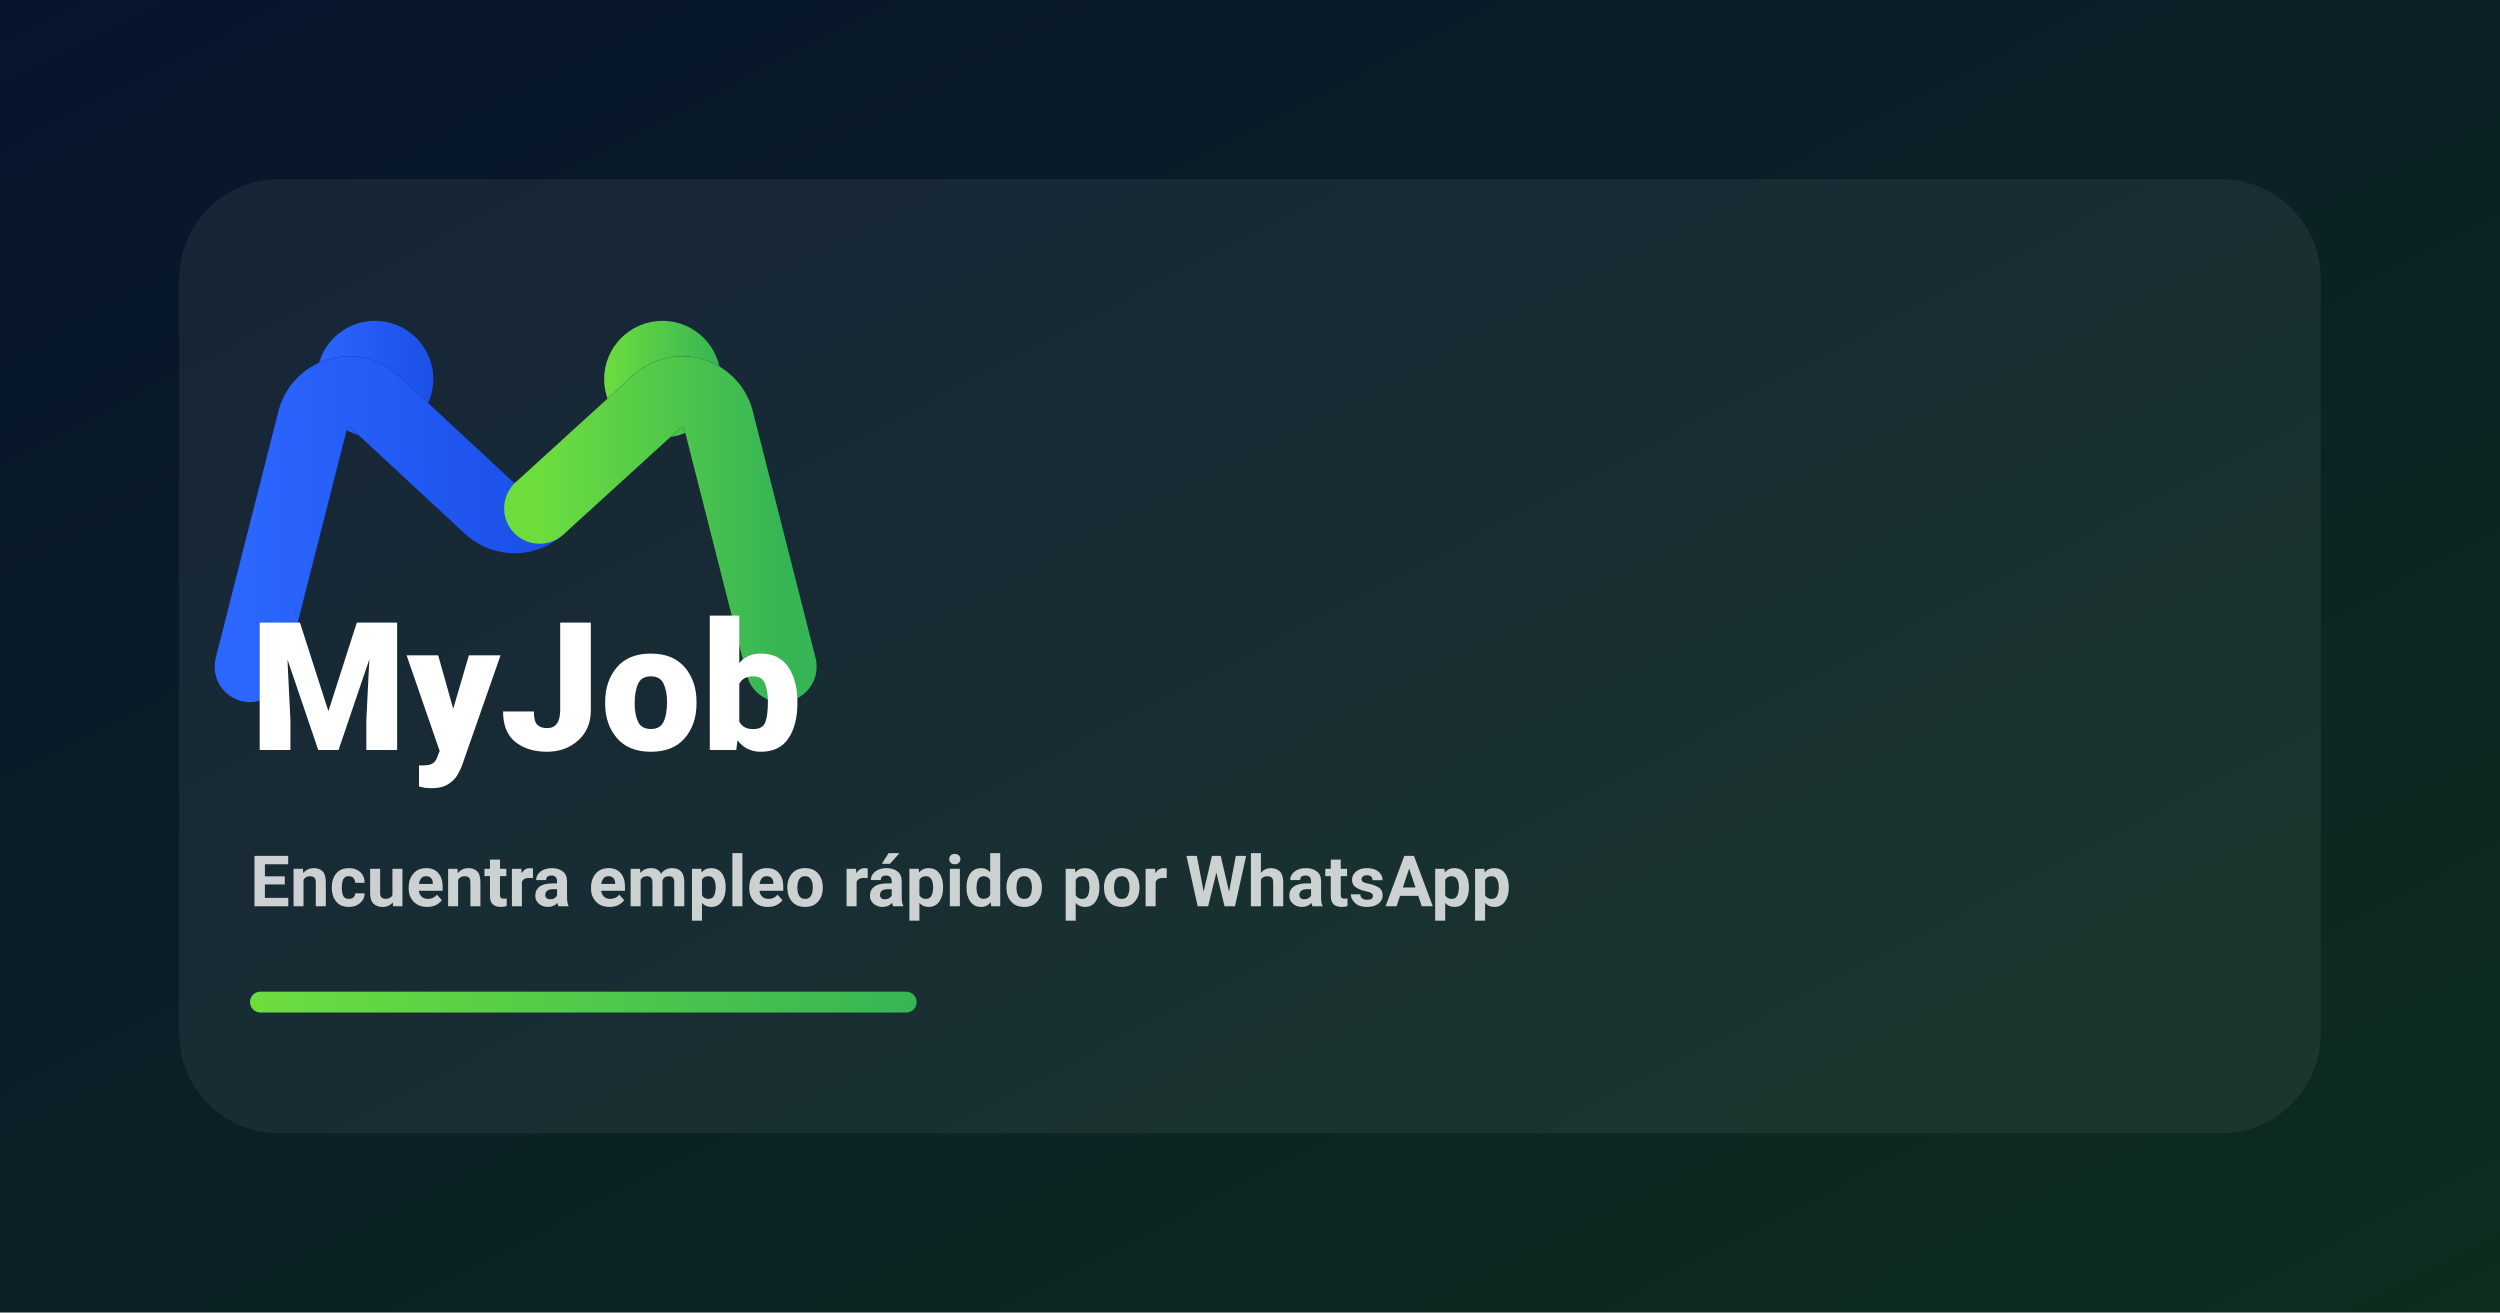
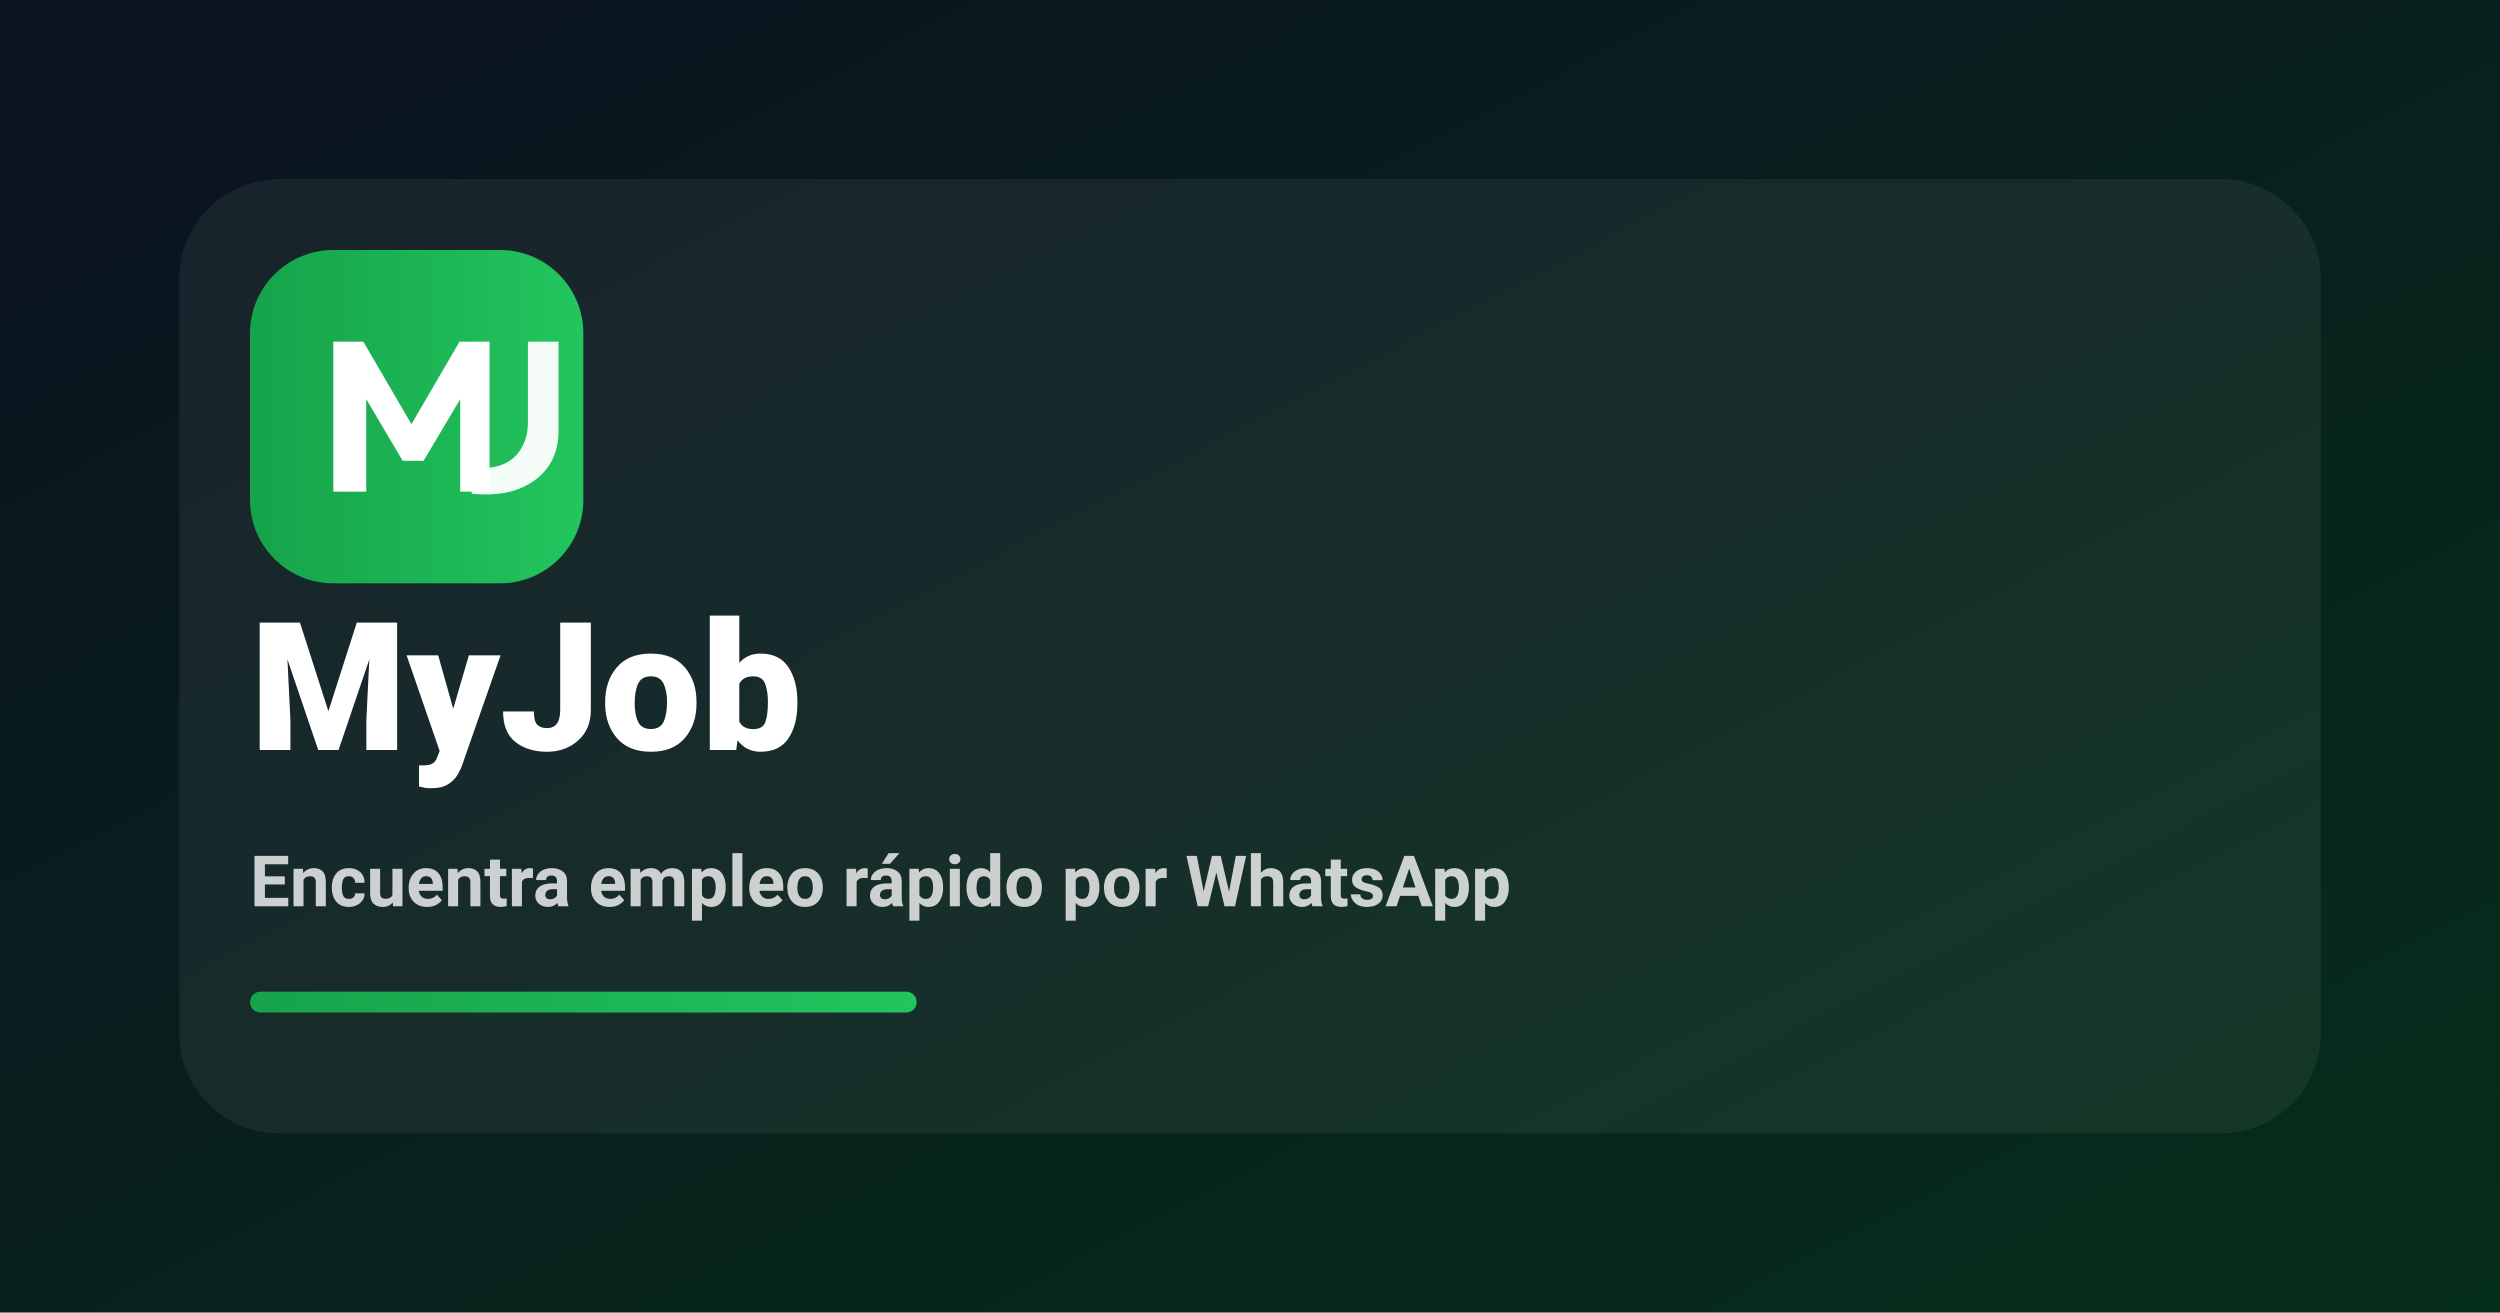
<svg xmlns="http://www.w3.org/2000/svg" width="1200" height="630" viewBox="0 0 1200 630" role="img" aria-label="MyJob">
  <defs>
    <linearGradient id="bg" x1="0" y1="0" x2="1" y2="1">
-       <stop offset="0" stop-color="#07142D" />
-       <stop offset="1" stop-color="#0E2D1E" />
+       <stop offset="0" stop-color="#0B1220" />
+       <stop offset="1" stop-color="#052E1A" />
    </linearGradient>
-     <linearGradient id="accent-c" x1="0" y1="0" x2="1" y2="0">
-       <stop offset="0" stop-color="#6DDD3E" />
-       <stop offset="1" stop-color="#36B555" />
-     </linearGradient>
-     <linearGradient id="accent-b" x1="0" y1="0" x2="1" y2="0">
-       <stop offset="0" stop-color="#2B66FF" />
-       <stop offset="1" stop-color="#1B4FE8" />
+     <linearGradient id="accent" x1="0" y1="0" x2="1" y2="0">
+       <stop offset="0" stop-color="#16A34A" />
+       <stop offset="1" stop-color="#22C55E" />
    </linearGradient>
  </defs>
  <rect width="1200" height="630" fill="url(#bg)" />
  <rect x="86" y="86" width="1028" height="458" rx="48" fill="rgba(255,255,255,0.06)" />
-   <circle cx="180" cy="182" r="28" fill="url(#accent-b)" />
-   <circle cx="318" cy="182" r="28" fill="url(#accent-c)" />
-   <path d="M120 320 150 202a18 18 0 0 1 30-9l55 51a18 18 0 0 0 24 0l56-51a18 18 0 0 1 30 9l30 118" fill="none" stroke="#0F172A" stroke-linecap="round" stroke-linejoin="round" stroke-width="34" />
-   <path d="M120 320 150 202a18 18 0 0 1 30-9l55 51a18 18 0 0 0 24 0" fill="none" stroke="url(#accent-b)" stroke-linecap="round" stroke-linejoin="round" stroke-width="34" />
-   <path d="M259 244 315 193a18 18 0 0 1 30 9l30 118" fill="none" stroke="url(#accent-c)" stroke-linecap="round" stroke-linejoin="round" stroke-width="34" />
+   <rect x="120" y="120" width="160" height="160" rx="40" fill="url(#accent)" />
+   <path d="M160 236V164h14.4l23.1 39.6L220.6 164H235v72h-14.1v-44.4l-17.6 29.6h-10l-17.5-29.6V236H160Z" fill="#FFFFFF" />
+   <path d="M254 164h14.1v42.6c0 7.2-1.8 13.2-5.4 18-3.6 4.8-8.6 8.3-14.9 10.5-6 2.1-13.1 2.7-21.4 1.9v-12.3c6.5.4 11.7-.3 15.7-2.1 3.7-1.7 6.4-4.3 8.3-7.7 2-3.4 3-7.6 3-12.2V164Z" fill="#FFFFFF" opacity="0.95" />
  <text x="120" y="360" fill="#FFFFFF" font-size="86" font-weight="800" font-family="ui-sans-serif, system-ui, -apple-system, Segoe UI, Roboto, Helvetica, Arial">
    MyJob
  </text>
  <text x="120" y="435" fill="rgba(255,255,255,0.78)" font-size="34" font-weight="600" font-family="ui-sans-serif, system-ui, -apple-system, Segoe UI, Roboto, Helvetica, Arial">
    Encuentra empleo rápido por WhatsApp
  </text>
-   <rect x="120" y="476" width="320" height="10" rx="5" fill="url(#accent-c)" />
+   <rect x="120" y="476" width="320" height="10" rx="5" fill="url(#accent)" />
</svg>
